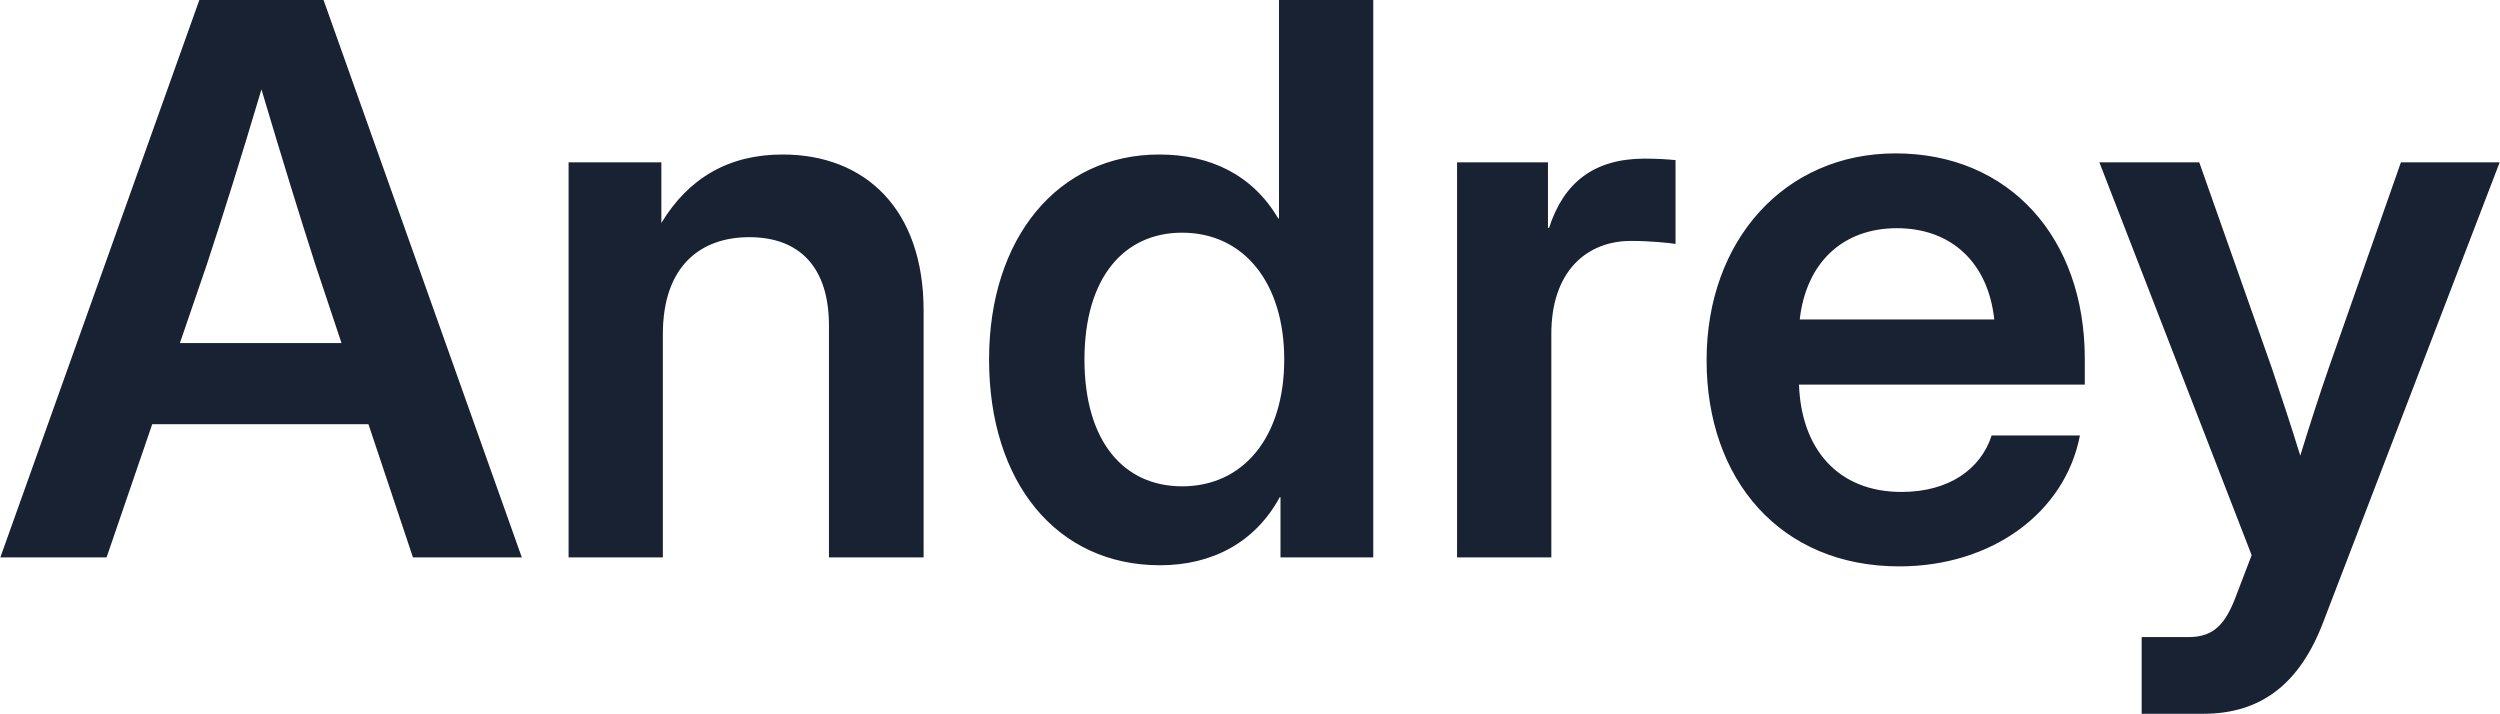
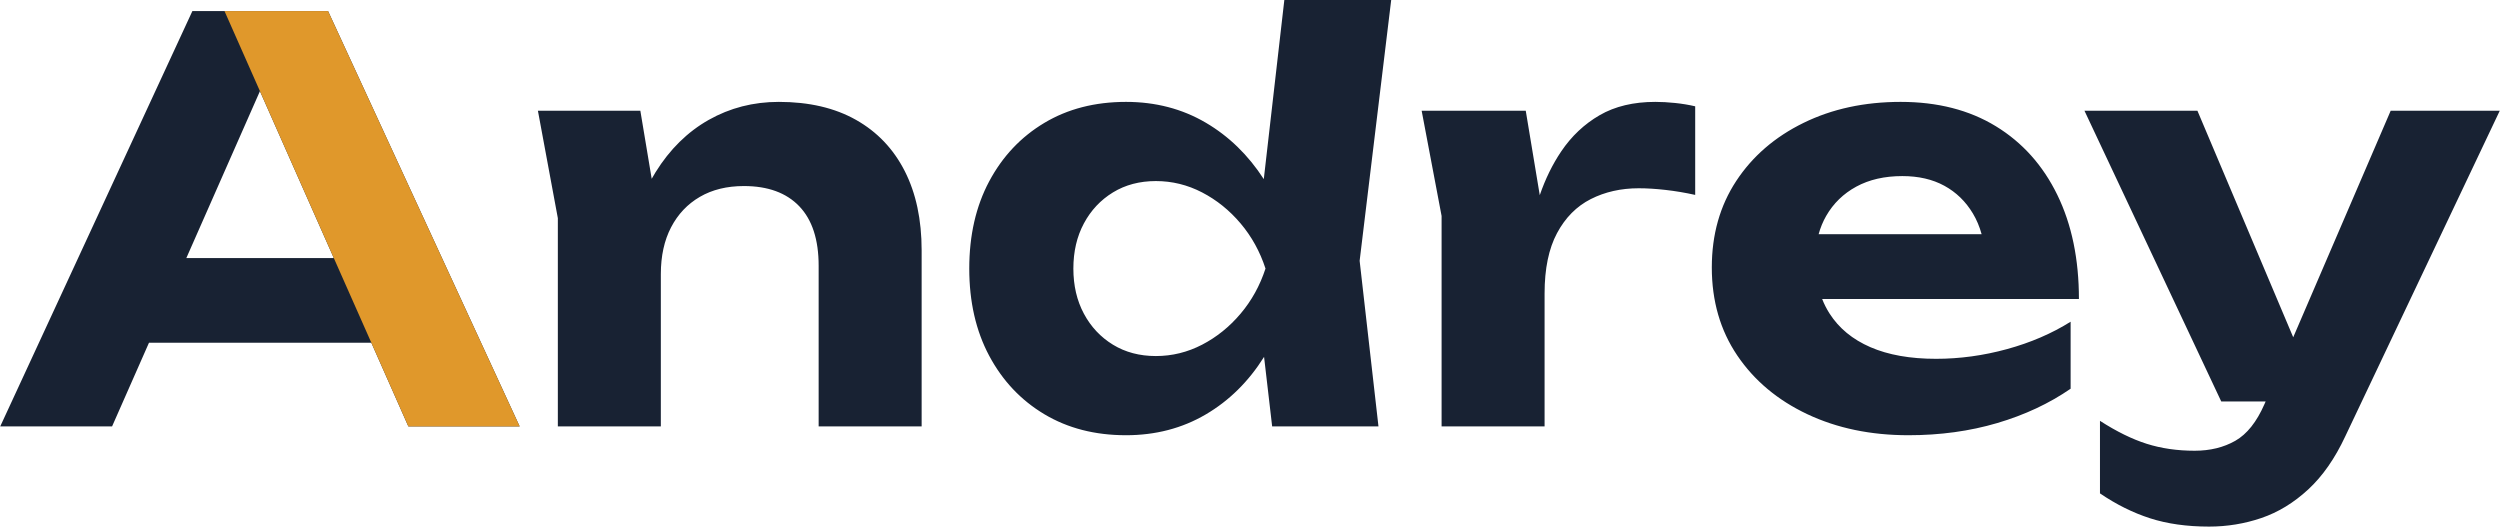
- <svg xmlns="http://www.w3.org/2000/svg" viewBox="13 -1490 6681 1908" width="140.1" height="40" role="img" aria-label="Andrey">
-   <path fill="#182233" d="M13 0H297L419 -356H997L1116 0H1407L877 -1490H545ZM493 -573 565 -783C610 -920 655 -1063 711 -1251C767 -1063 811 -920 855 -783L925 -573ZM1784 -597C1784 -777 1883 -856 2015 -856C2150 -856 2228 -775 2228 -620V0H2481V-660C2481 -931 2325 -1077 2104 -1077C1959 -1077 1852 -1013 1780 -894V-1056H1532V0H1784ZM3113 21C3251 21 3367 -39 3433 -161H3435V0H3683V-1490H3431V-906H3429C3361 -1022 3248 -1077 3111 -1077C2840 -1077 2656 -854 2656 -529C2656 -200 2837 21 3113 21ZM3172 -190C3016 -190 2911 -310 2911 -529C2911 -747 3016 -868 3172 -868C3337 -868 3445 -734 3445 -529C3445 -323 3337 -190 3172 -190ZM3907 0H4159V-598C4159 -763 4252 -846 4372 -846C4422 -846 4472 -841 4491 -838V-1062C4471 -1064 4443 -1066 4409 -1066C4273 -1066 4192 -1002 4153 -881H4150V-1056H3907ZM5089 24C5336 24 5532 -119 5572 -326H5336C5307 -236 5222 -175 5095 -175C4925 -175 4827 -290 4821 -462H5585V-531C5585 -855 5383 -1080 5079 -1080C4783 -1080 4574 -848 4574 -527C4574 -207 4772 24 5089 24ZM4823 -636C4840 -787 4937 -880 5083 -880C5229 -880 5327 -787 5343 -636ZM5737 418H5902C6055 418 6159 339 6222 174L6694 -1056H6430L6237 -506C6210 -428 6185 -350 6161 -272C6137 -350 6111 -428 6085 -506L5891 -1056H5624L6031 -6L5992 96C5962 179 5930 213 5862 213H5737Z" />
+ <svg xmlns="http://www.w3.org/2000/svg" viewBox="2 -770 4514 951" width="189.9" height="40" role="img" aria-label="Andrey">
+   <path fill="#182233" d="M2299 0H2491L2457 -299L2514 -770H2321L2283.9 -446.5Q2241.8 -511.7 2179 -548.5Q2115 -586 2035 -586Q1951 -586 1887.5 -548Q1824 -510 1788 -442.5Q1752 -375 1752 -285Q1752 -195 1788 -127.5Q1824 -60 1887.5 -22Q1951 16 2035 16Q2115 16 2179 -21.5Q2242.5 -58.7 2284.4 -125.5ZM594 -750H349L2 0H204L270.6 -151H672.2L739 0H940ZM3448 16Q3534 16 3608.5 -6Q3683 -28 3741 -68V-189Q3690 -157 3626 -139.5Q3562 -122 3498 -122Q3428 -122 3379.5 -143Q3331 -164 3305.5 -204Q3297.7 -216.2 3292.3 -230H3756Q3756 -338 3717 -418Q3678 -498 3606 -542Q3534 -586 3434 -586Q3336 -586 3258.5 -548Q3181 -510 3137 -443Q3093 -376 3093 -287Q3093 -196 3139 -128Q3185 -60 3265.5 -22Q3346 16 3448 16ZM3991 181Q4040 181 4085.5 165.5Q4131 150 4170 114Q4209 78 4237 18L4516 -570H4319L4143 -160.9L3970 -570H3766L4013 -45H4093.2L4091 -40Q4070 8 4038.5 26Q4007 44 3965 44Q3918 44 3878.5 31.5Q3839 19 3794 -10V121Q3838 151 3884.5 166Q3931 181 3991 181ZM973 -570 1009 -376V0H1195V-275Q1195 -324 1213.5 -359.5Q1232 -395 1265.5 -414.5Q1299 -434 1345 -434Q1410 -434 1445 -397.5Q1480 -361 1480 -290V0H1666V-318Q1666 -401 1635.5 -461Q1605 -521 1547.5 -553.5Q1490 -586 1408 -586Q1339 -586 1281.5 -553.5Q1224 -521 1185.5 -459Q1181.9 -453.2 1178.5 -447.1L1158 -570ZM2569 -570 2605 -380V0H2791V-240Q2791 -307 2813.5 -349Q2836 -391 2874.5 -410.5Q2913 -430 2961 -430Q2983 -430 3009.5 -427Q3036 -424 3063 -418V-578Q3046 -582 3027 -584Q3008 -586 2991 -586Q2932 -586 2890.5 -562Q2849 -538 2821 -496.5Q2797.4 -461.5 2782.3 -417.5L2757 -570ZM1940 -285Q1940 -331 1959 -366.5Q1978 -402 2011.5 -422.5Q2045 -443 2089 -443Q2133 -443 2172.5 -422.5Q2212 -402 2242 -366.5Q2272 -331 2287 -285Q2272 -239 2242 -203.5Q2212 -168 2172.5 -147.5Q2133 -127 2089 -127Q2045 -127 2011.5 -147.5Q1978 -168 1959 -203.5Q1940 -239 1940 -285ZM604.4 -304H338.1L471 -605.4ZM3285.9 -347Q3290.7 -364.6 3299.5 -380Q3319 -414 3354 -433Q3389 -452 3437 -452Q3481 -452 3513 -434.5Q3545 -417 3564.5 -384.5Q3574.6 -367.7 3580.3 -347Z" />
+   <path fill="#e0982b" d="M594 -750H407L604.4 -304L672.2 -151L739 0H940Z" />
</svg>
